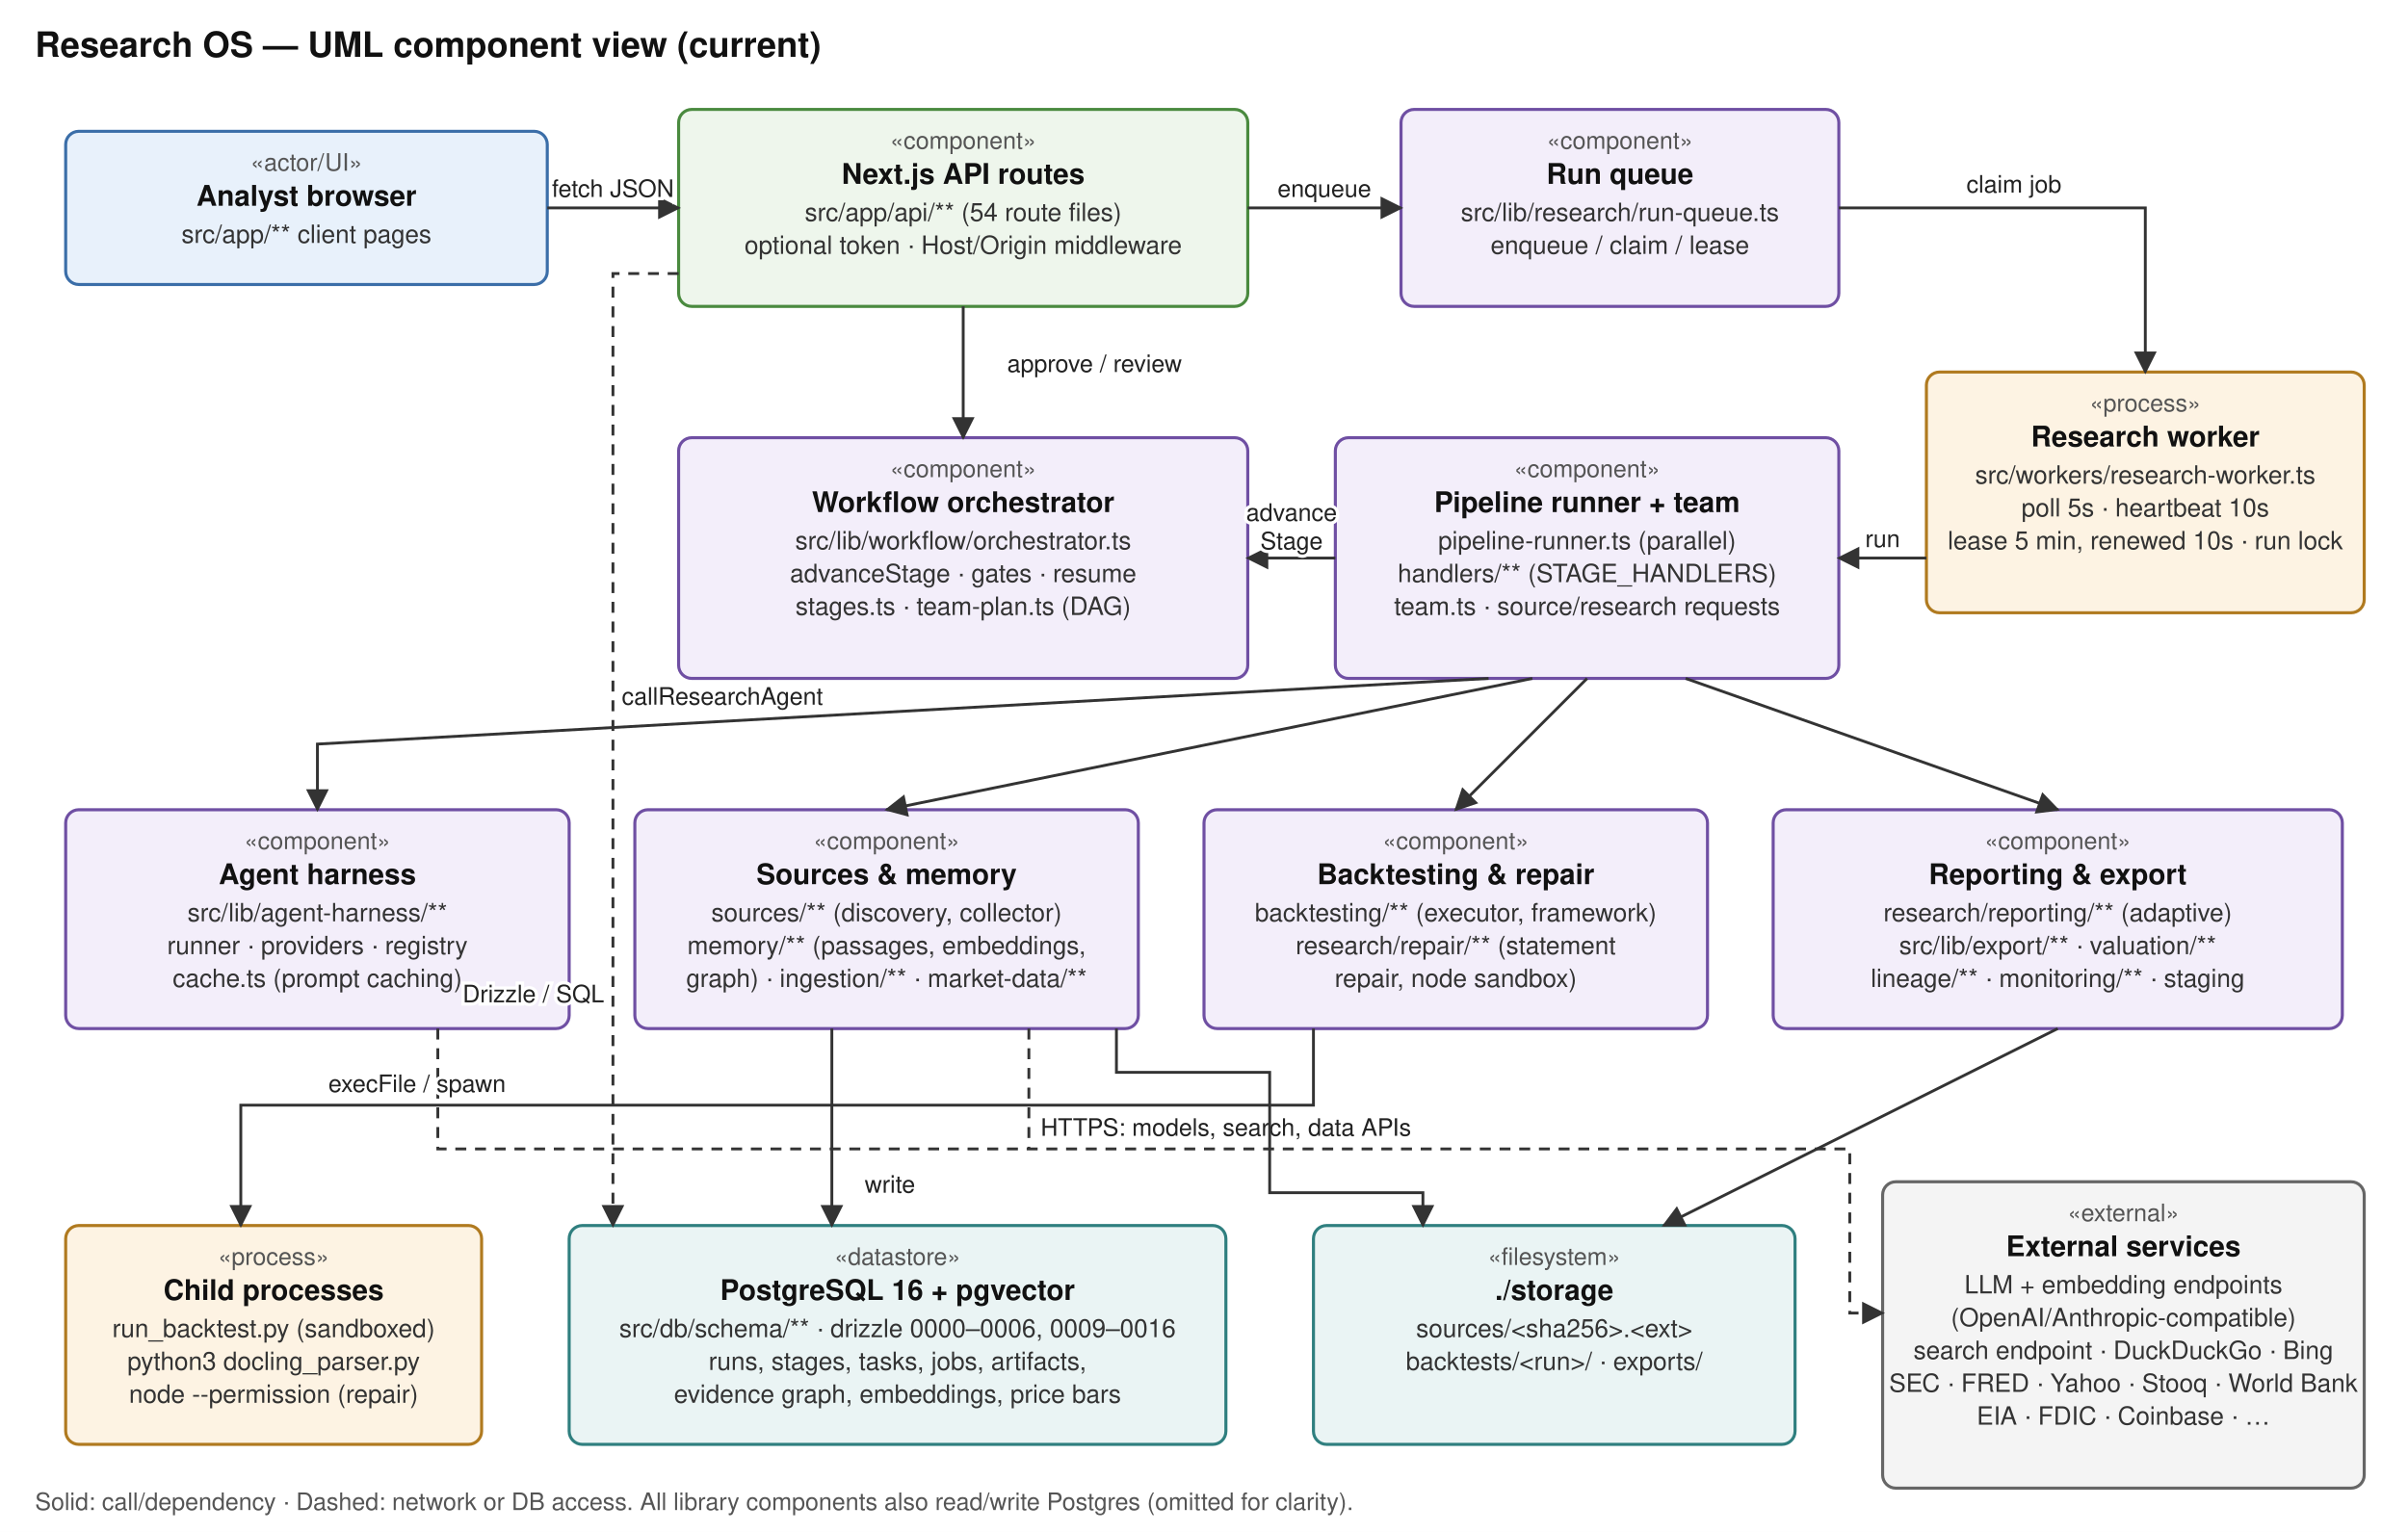
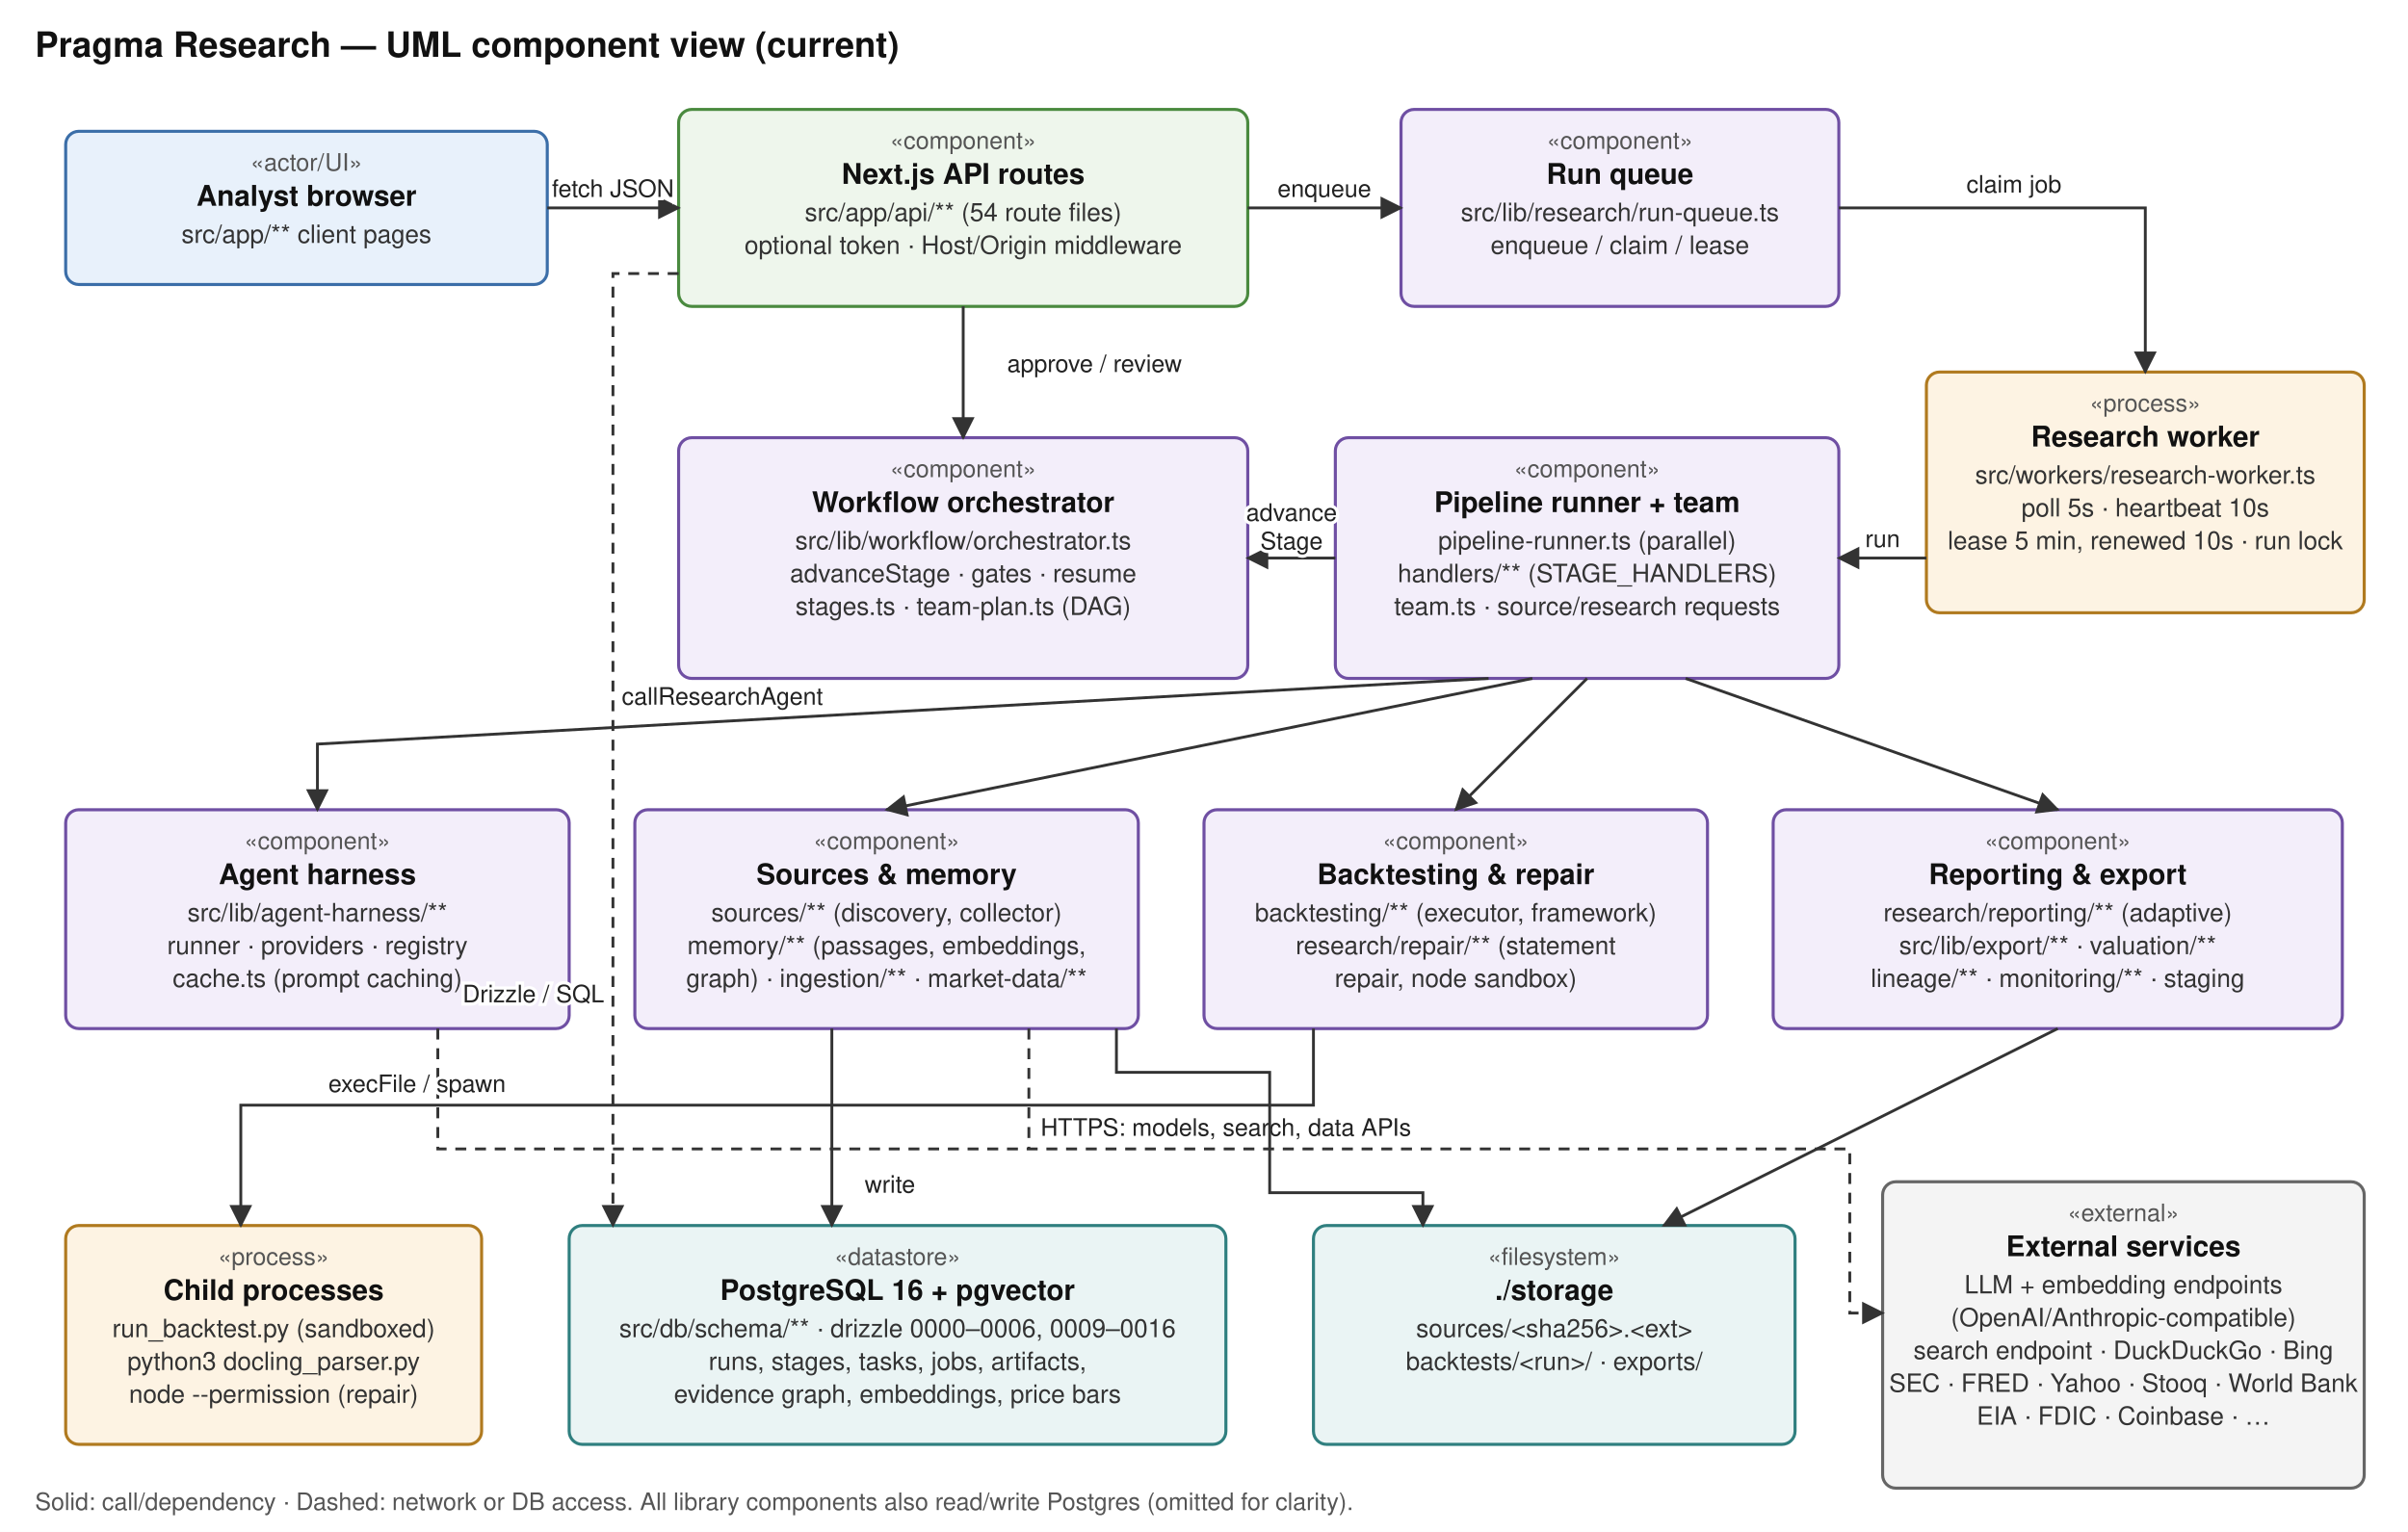
<svg xmlns="http://www.w3.org/2000/svg" viewBox="0 0 1100 700" width="1100" height="700" role="img" aria-labelledby="t d" font-family="Helvetica, Arial, sans-serif" font-size="13">
  <defs>
    <marker id="a" viewBox="0 0 10 10" refX="9" refY="5" markerWidth="8" markerHeight="8" orient="auto-start-reverse">
      <path d="M0,0 L10,5 L0,10 z" fill="#333" />
    </marker>
    <marker id="o" viewBox="0 0 10 10" refX="9" refY="5" markerWidth="9" markerHeight="9" orient="auto-start-reverse">
      <path d="M0,0 L10,5 L0,10" fill="none" stroke="#333" />
    </marker>
  </defs>
  <rect x="0" y="0" width="1100" height="700" fill="#ffffff" />
-   <text x="16" y="26" font-size="16" font-weight="bold" fill="#111">Research OS — UML component view (current)</text>
+   <text x="16" y="26" font-size="16" font-weight="bold" fill="#111">Pragma Research — UML component view (current)</text>
  <rect x="30" y="60" width="220" height="70" rx="6" fill="#e8f1fb" stroke="#3b6ea8" stroke-width="1.4" />
  <text x="140.0" y="78" font-size="11" font-weight="normal" text-anchor="middle" fill="#555">«actor/UI»</text>
  <text x="140.0" y="94" font-size="13" font-weight="bold" text-anchor="middle" fill="#111">Analyst browser</text>
  <text x="140.0" y="111" font-size="11.5" font-weight="normal" text-anchor="middle" fill="#333">src/app/** client pages</text>
  <rect x="310" y="50" width="260" height="90" rx="6" fill="#eef6ec" stroke="#4a8a3f" stroke-width="1.4" />
  <text x="440.0" y="68" font-size="11" font-weight="normal" text-anchor="middle" fill="#555">«component»</text>
  <text x="440.0" y="84" font-size="13" font-weight="bold" text-anchor="middle" fill="#111">Next.js API routes</text>
  <text x="440.0" y="101" font-size="11.5" font-weight="normal" text-anchor="middle" fill="#333">src/app/api/** (54 route files)</text>
  <text x="440.0" y="116" font-size="11.5" font-weight="normal" text-anchor="middle" fill="#333">optional token · Host/Origin middleware</text>
  <rect x="640" y="50" width="200" height="90" rx="6" fill="#f3eefa" stroke="#6f4fa3" stroke-width="1.4" />
  <text x="740.0" y="68" font-size="11" font-weight="normal" text-anchor="middle" fill="#555">«component»</text>
  <text x="740.0" y="84" font-size="13" font-weight="bold" text-anchor="middle" fill="#111">Run queue</text>
  <text x="740.0" y="101" font-size="11.5" font-weight="normal" text-anchor="middle" fill="#333">src/lib/research/run-queue.ts</text>
  <text x="740.0" y="116" font-size="11.5" font-weight="normal" text-anchor="middle" fill="#333">enqueue / claim / lease</text>
  <rect x="880" y="170" width="200" height="110" rx="6" fill="#fdf3e3" stroke="#b07a1f" stroke-width="1.4" />
  <text x="980.0" y="188" font-size="11" font-weight="normal" text-anchor="middle" fill="#555">«process»</text>
  <text x="980.0" y="204" font-size="13" font-weight="bold" text-anchor="middle" fill="#111">Research worker</text>
  <text x="980.0" y="221" font-size="11.5" font-weight="normal" text-anchor="middle" fill="#333">src/workers/research-worker.ts</text>
  <text x="980.0" y="236" font-size="11.5" font-weight="normal" text-anchor="middle" fill="#333">poll 5s · heartbeat 10s</text>
  <text x="980.0" y="251" font-size="11.5" font-weight="normal" text-anchor="middle" fill="#333">lease 5 min, renewed 10s · run lock</text>
  <rect x="310" y="200" width="260" height="110" rx="6" fill="#f3eefa" stroke="#6f4fa3" stroke-width="1.4" />
  <text x="440.0" y="218" font-size="11" font-weight="normal" text-anchor="middle" fill="#555">«component»</text>
  <text x="440.0" y="234" font-size="13" font-weight="bold" text-anchor="middle" fill="#111">Workflow orchestrator</text>
  <text x="440.0" y="251" font-size="11.5" font-weight="normal" text-anchor="middle" fill="#333">src/lib/workflow/orchestrator.ts</text>
  <text x="440.0" y="266" font-size="11.5" font-weight="normal" text-anchor="middle" fill="#333">advanceStage · gates · resume</text>
  <text x="440.0" y="281" font-size="11.5" font-weight="normal" text-anchor="middle" fill="#333">stages.ts · team-plan.ts (DAG)</text>
  <rect x="610" y="200" width="230" height="110" rx="6" fill="#f3eefa" stroke="#6f4fa3" stroke-width="1.4" />
  <text x="725.0" y="218" font-size="11" font-weight="normal" text-anchor="middle" fill="#555">«component»</text>
  <text x="725.0" y="234" font-size="13" font-weight="bold" text-anchor="middle" fill="#111">Pipeline runner + team</text>
  <text x="725.0" y="251" font-size="11.5" font-weight="normal" text-anchor="middle" fill="#333">pipeline-runner.ts (parallel)</text>
  <text x="725.0" y="266" font-size="11.5" font-weight="normal" text-anchor="middle" fill="#333">handlers/** (STAGE_HANDLERS)</text>
  <text x="725.0" y="281" font-size="11.5" font-weight="normal" text-anchor="middle" fill="#333">team.ts · source/research requests</text>
  <rect x="30" y="370" width="230" height="100" rx="6" fill="#f3eefa" stroke="#6f4fa3" stroke-width="1.4" />
  <text x="145.0" y="388" font-size="11" font-weight="normal" text-anchor="middle" fill="#555">«component»</text>
  <text x="145.0" y="404" font-size="13" font-weight="bold" text-anchor="middle" fill="#111">Agent harness</text>
  <text x="145.0" y="421" font-size="11.5" font-weight="normal" text-anchor="middle" fill="#333">src/lib/agent-harness/**</text>
  <text x="145.0" y="436" font-size="11.5" font-weight="normal" text-anchor="middle" fill="#333">runner · providers · registry</text>
  <text x="145.0" y="451" font-size="11.5" font-weight="normal" text-anchor="middle" fill="#333">cache.ts (prompt caching)</text>
  <rect x="290" y="370" width="230" height="100" rx="6" fill="#f3eefa" stroke="#6f4fa3" stroke-width="1.4" />
  <text x="405.0" y="388" font-size="11" font-weight="normal" text-anchor="middle" fill="#555">«component»</text>
  <text x="405.0" y="404" font-size="13" font-weight="bold" text-anchor="middle" fill="#111">Sources &amp; memory</text>
  <text x="405.0" y="421" font-size="11.5" font-weight="normal" text-anchor="middle" fill="#333">sources/** (discovery, collector)</text>
  <text x="405.0" y="436" font-size="11.5" font-weight="normal" text-anchor="middle" fill="#333">memory/** (passages, embeddings,</text>
  <text x="405.0" y="451" font-size="11.5" font-weight="normal" text-anchor="middle" fill="#333">graph) · ingestion/** · market-data/**</text>
  <rect x="550" y="370" width="230" height="100" rx="6" fill="#f3eefa" stroke="#6f4fa3" stroke-width="1.4" />
  <text x="665.0" y="388" font-size="11" font-weight="normal" text-anchor="middle" fill="#555">«component»</text>
  <text x="665.0" y="404" font-size="13" font-weight="bold" text-anchor="middle" fill="#111">Backtesting &amp; repair</text>
  <text x="665.0" y="421" font-size="11.5" font-weight="normal" text-anchor="middle" fill="#333">backtesting/** (executor, framework)</text>
  <text x="665.0" y="436" font-size="11.5" font-weight="normal" text-anchor="middle" fill="#333">research/repair/** (statement</text>
  <text x="665.0" y="451" font-size="11.5" font-weight="normal" text-anchor="middle" fill="#333">repair, node sandbox)</text>
  <rect x="810" y="370" width="260" height="100" rx="6" fill="#f3eefa" stroke="#6f4fa3" stroke-width="1.4" />
  <text x="940.0" y="388" font-size="11" font-weight="normal" text-anchor="middle" fill="#555">«component»</text>
  <text x="940.0" y="404" font-size="13" font-weight="bold" text-anchor="middle" fill="#111">Reporting &amp; export</text>
  <text x="940.0" y="421" font-size="11.5" font-weight="normal" text-anchor="middle" fill="#333">research/reporting/** (adaptive)</text>
  <text x="940.0" y="436" font-size="11.5" font-weight="normal" text-anchor="middle" fill="#333">src/lib/export/** · valuation/**</text>
  <text x="940.0" y="451" font-size="11.5" font-weight="normal" text-anchor="middle" fill="#333">lineage/** · monitoring/** · staging</text>
  <rect x="260" y="560" width="300" height="100" rx="6" fill="#eaf4f4" stroke="#2f7f7f" stroke-width="1.4" />
  <text x="410.0" y="578" font-size="11" font-weight="normal" text-anchor="middle" fill="#555">«datastore»</text>
  <text x="410.0" y="594" font-size="13" font-weight="bold" text-anchor="middle" fill="#111">PostgreSQL 16 + pgvector</text>
  <text x="410.0" y="611" font-size="11.5" font-weight="normal" text-anchor="middle" fill="#333">src/db/schema/** · drizzle 0000–0006, 0009–0016</text>
  <text x="410.0" y="626" font-size="11.5" font-weight="normal" text-anchor="middle" fill="#333">runs, stages, tasks, jobs, artifacts,</text>
  <text x="410.0" y="641" font-size="11.5" font-weight="normal" text-anchor="middle" fill="#333">evidence graph, embeddings, price bars</text>
  <rect x="600" y="560" width="220" height="100" rx="6" fill="#eaf4f4" stroke="#2f7f7f" stroke-width="1.4" />
  <text x="710.0" y="578" font-size="11" font-weight="normal" text-anchor="middle" fill="#555">«filesystem»</text>
  <text x="710.0" y="594" font-size="13" font-weight="bold" text-anchor="middle" fill="#111">./storage</text>
  <text x="710.0" y="611" font-size="11.5" font-weight="normal" text-anchor="middle" fill="#333">sources/&lt;sha256&gt;.&lt;ext&gt;</text>
  <text x="710.0" y="626" font-size="11.5" font-weight="normal" text-anchor="middle" fill="#333">backtests/&lt;run&gt;/ · exports/</text>
  <rect x="860" y="540" width="220" height="140" rx="6" fill="#f4f4f4" stroke="#666666" stroke-width="1.4" />
  <text x="970.0" y="558" font-size="11" font-weight="normal" text-anchor="middle" fill="#555">«external»</text>
  <text x="970.0" y="574" font-size="13" font-weight="bold" text-anchor="middle" fill="#111">External services</text>
  <text x="970.0" y="591" font-size="11.5" font-weight="normal" text-anchor="middle" fill="#333">LLM + embedding endpoints</text>
  <text x="970.0" y="606" font-size="11.5" font-weight="normal" text-anchor="middle" fill="#333">(OpenAI/Anthropic-compatible)</text>
  <text x="970.0" y="621" font-size="11.5" font-weight="normal" text-anchor="middle" fill="#333">search endpoint · DuckDuckGo · Bing</text>
  <text x="970.0" y="636" font-size="11.5" font-weight="normal" text-anchor="middle" fill="#333">SEC · FRED · Yahoo · Stooq · World Bank</text>
  <text x="970.0" y="651" font-size="11.5" font-weight="normal" text-anchor="middle" fill="#333">EIA · FDIC · Coinbase · …</text>
  <rect x="30" y="560" width="190" height="100" rx="6" fill="#fdf3e3" stroke="#b07a1f" stroke-width="1.4" />
  <text x="125.0" y="578" font-size="11" font-weight="normal" text-anchor="middle" fill="#555">«process»</text>
  <text x="125.0" y="594" font-size="13" font-weight="bold" text-anchor="middle" fill="#111">Child processes</text>
  <text x="125.0" y="611" font-size="11.5" font-weight="normal" text-anchor="middle" fill="#333">run_backtest.py (sandboxed)</text>
  <text x="125.0" y="626" font-size="11.5" font-weight="normal" text-anchor="middle" fill="#333">python3 docling_parser.py</text>
  <text x="125.0" y="641" font-size="11.5" font-weight="normal" text-anchor="middle" fill="#333">node --permission (repair)</text>
  <path d="M250,95 L310,95" fill="none" stroke="#333" stroke-width="1.3" marker-end="url(#a)" />
  <text x="280.0" y="90.0" font-size="11" text-anchor="middle" fill="#222" stroke="#ffffff" stroke-width="3" paint-order="stroke">fetch JSON</text>
  <path d="M570,95 L640,95" fill="none" stroke="#333" stroke-width="1.3" marker-end="url(#a)" />
  <text x="605.0" y="90.0" font-size="11" text-anchor="middle" fill="#222" stroke="#ffffff" stroke-width="3" paint-order="stroke">enqueue</text>
  <path d="M840,95 L980,95 L980,170" fill="none" stroke="#333" stroke-width="1.3" marker-end="url(#a)" />
  <text x="920" y="88" font-size="11" text-anchor="middle" fill="#222" stroke="#ffffff" stroke-width="3" paint-order="stroke">claim job</text>
  <path d="M880,255 L840,255" fill="none" stroke="#333" stroke-width="1.3" marker-end="url(#a)" />
  <text x="860.0" y="250.0" font-size="11" text-anchor="middle" fill="#222" stroke="#ffffff" stroke-width="3" paint-order="stroke">run</text>
  <path d="M610,255 L570,255" fill="none" stroke="#333" stroke-width="1.3" marker-end="url(#a)" />
  <text x="590" y="238" font-size="11" text-anchor="middle" fill="#222" stroke="#ffffff" stroke-width="3" paint-order="stroke">advance</text>
  <text x="590" y="251" font-size="11" text-anchor="middle" fill="#222" stroke="#ffffff" stroke-width="3" paint-order="stroke">Stage</text>
  <path d="M440,140 L440,200" fill="none" stroke="#333" stroke-width="1.3" marker-end="url(#a)" />
  <text x="500" y="170" font-size="11" text-anchor="middle" fill="#222" stroke="#ffffff" stroke-width="3" paint-order="stroke">approve / review</text>
  <path d="M680,310 L145,340 L145,370" fill="none" stroke="#333" stroke-width="1.3" marker-end="url(#a)" />
  <text x="330" y="322" font-size="11" text-anchor="middle" fill="#222" stroke="#ffffff" stroke-width="3" paint-order="stroke">callResearchAgent</text>
  <path d="M700,310 L405,370" fill="none" stroke="#333" stroke-width="1.3" marker-end="url(#a)" />
  <path d="M725,310 L665,370" fill="none" stroke="#333" stroke-width="1.3" marker-end="url(#a)" />
  <path d="M770,310 L940,370" fill="none" stroke="#333" stroke-width="1.3" marker-end="url(#a)" />
  <path d="M200,470 L200,525 L845,525 L845,600 L860,600" fill="none" stroke="#333" stroke-width="1.3" stroke-dasharray="5 4" marker-end="url(#a)" />
  <text x="560" y="519" font-size="11" text-anchor="middle" fill="#222" stroke="#ffffff" stroke-width="3" paint-order="stroke">HTTPS: models, search, data APIs</text>
  <path d="M470,470 L470,525" fill="none" stroke="#333" stroke-width="1.3" stroke-dasharray="5 4" />
  <path d="M380,470 L380,560" fill="none" stroke="#333" stroke-width="1.3" marker-end="url(#a)" />
  <text x="395" y="545" font-size="11" text-anchor="start" fill="#222" stroke="#ffffff" stroke-width="3" paint-order="stroke">write</text>
  <path d="M600,470 L600,505 L110,505 L110,560" fill="none" stroke="#333" stroke-width="1.3" marker-end="url(#a)" />
  <text x="150" y="499" font-size="11" text-anchor="start" fill="#222" stroke="#ffffff" stroke-width="3" paint-order="stroke">execFile / spawn</text>
  <path d="M510,470 L510,490 L580,490 L580,545 L650,545 L650,560" fill="none" stroke="#333" stroke-width="1.3" marker-end="url(#a)" />
  <path d="M940,470 L760,560" fill="none" stroke="#333" stroke-width="1.3" marker-end="url(#a)" />
  <path d="M310,125 L280,125 L280,560" fill="none" stroke="#333" stroke-width="1.3" stroke-dasharray="5 4" marker-end="url(#a)" />
  <text x="276" y="458" font-size="11" text-anchor="end" fill="#222" stroke="#ffffff" stroke-width="3" paint-order="stroke">Drizzle / SQL</text>
  <text x="16" y="690" font-size="11" font-weight="normal" text-anchor="start" fill="#555">Solid: call/dependency · Dashed: network or DB access. All library components also read/write Postgres (omitted for clarity).</text>
</svg>
